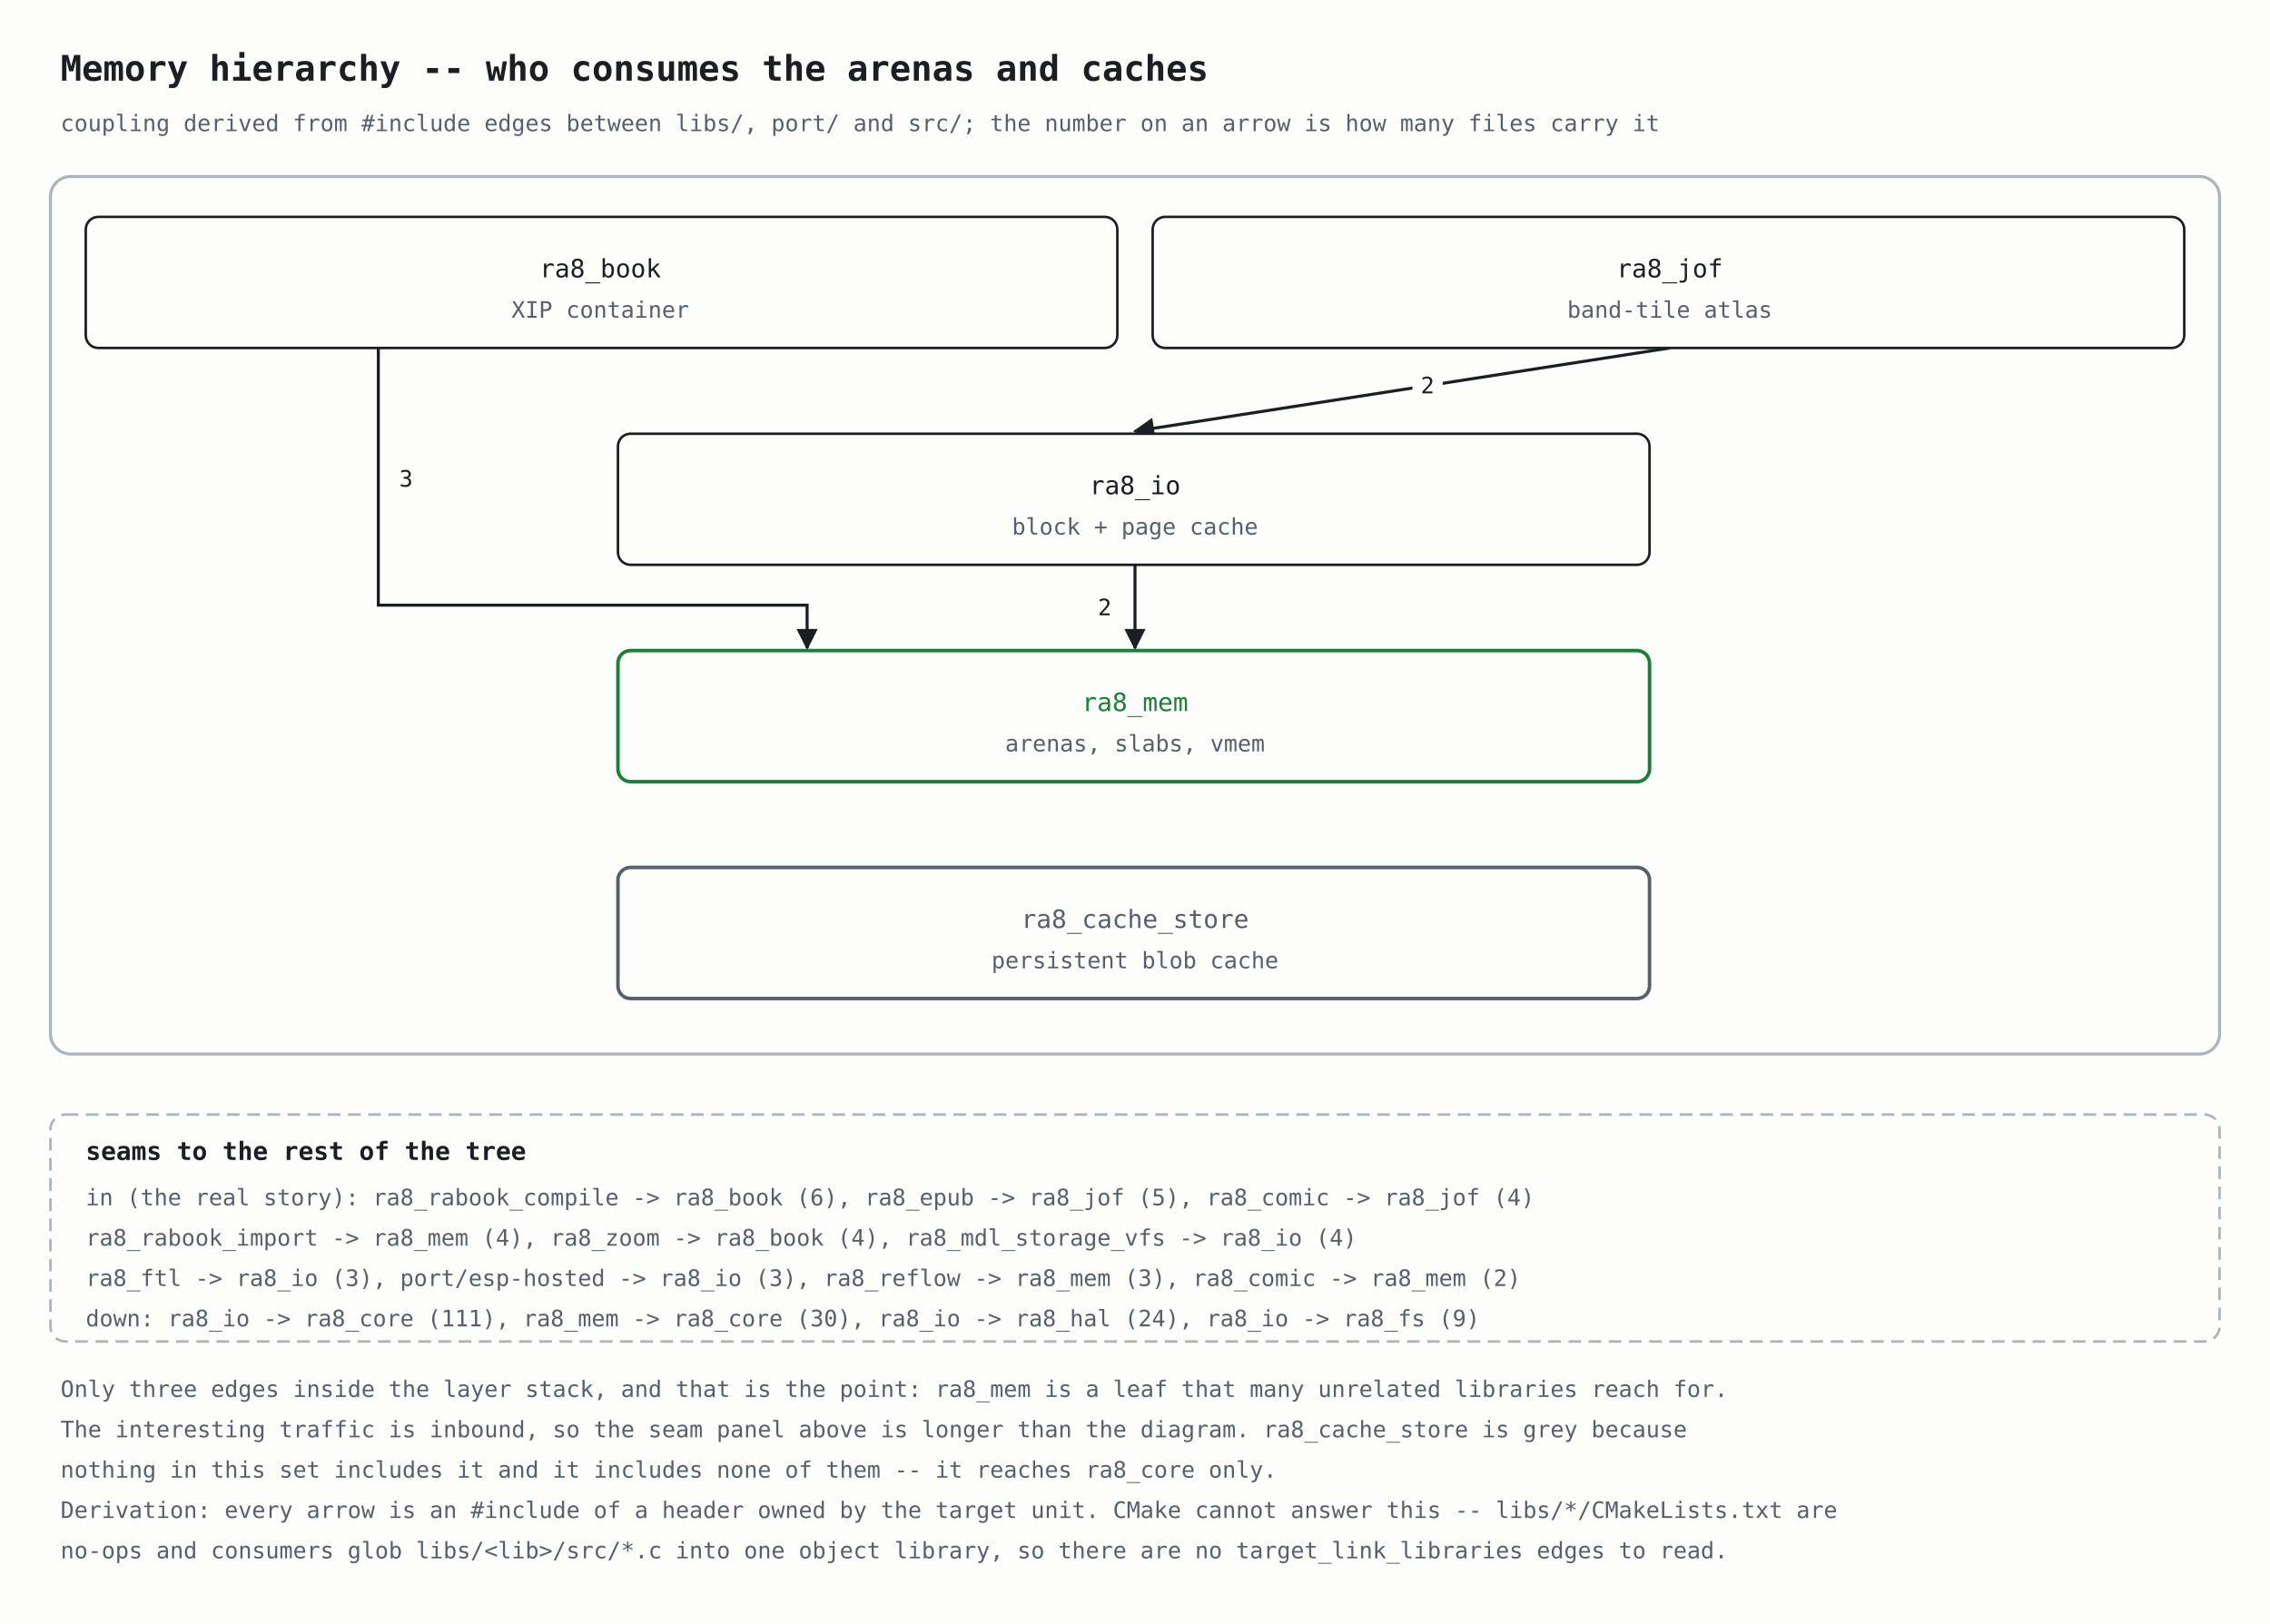
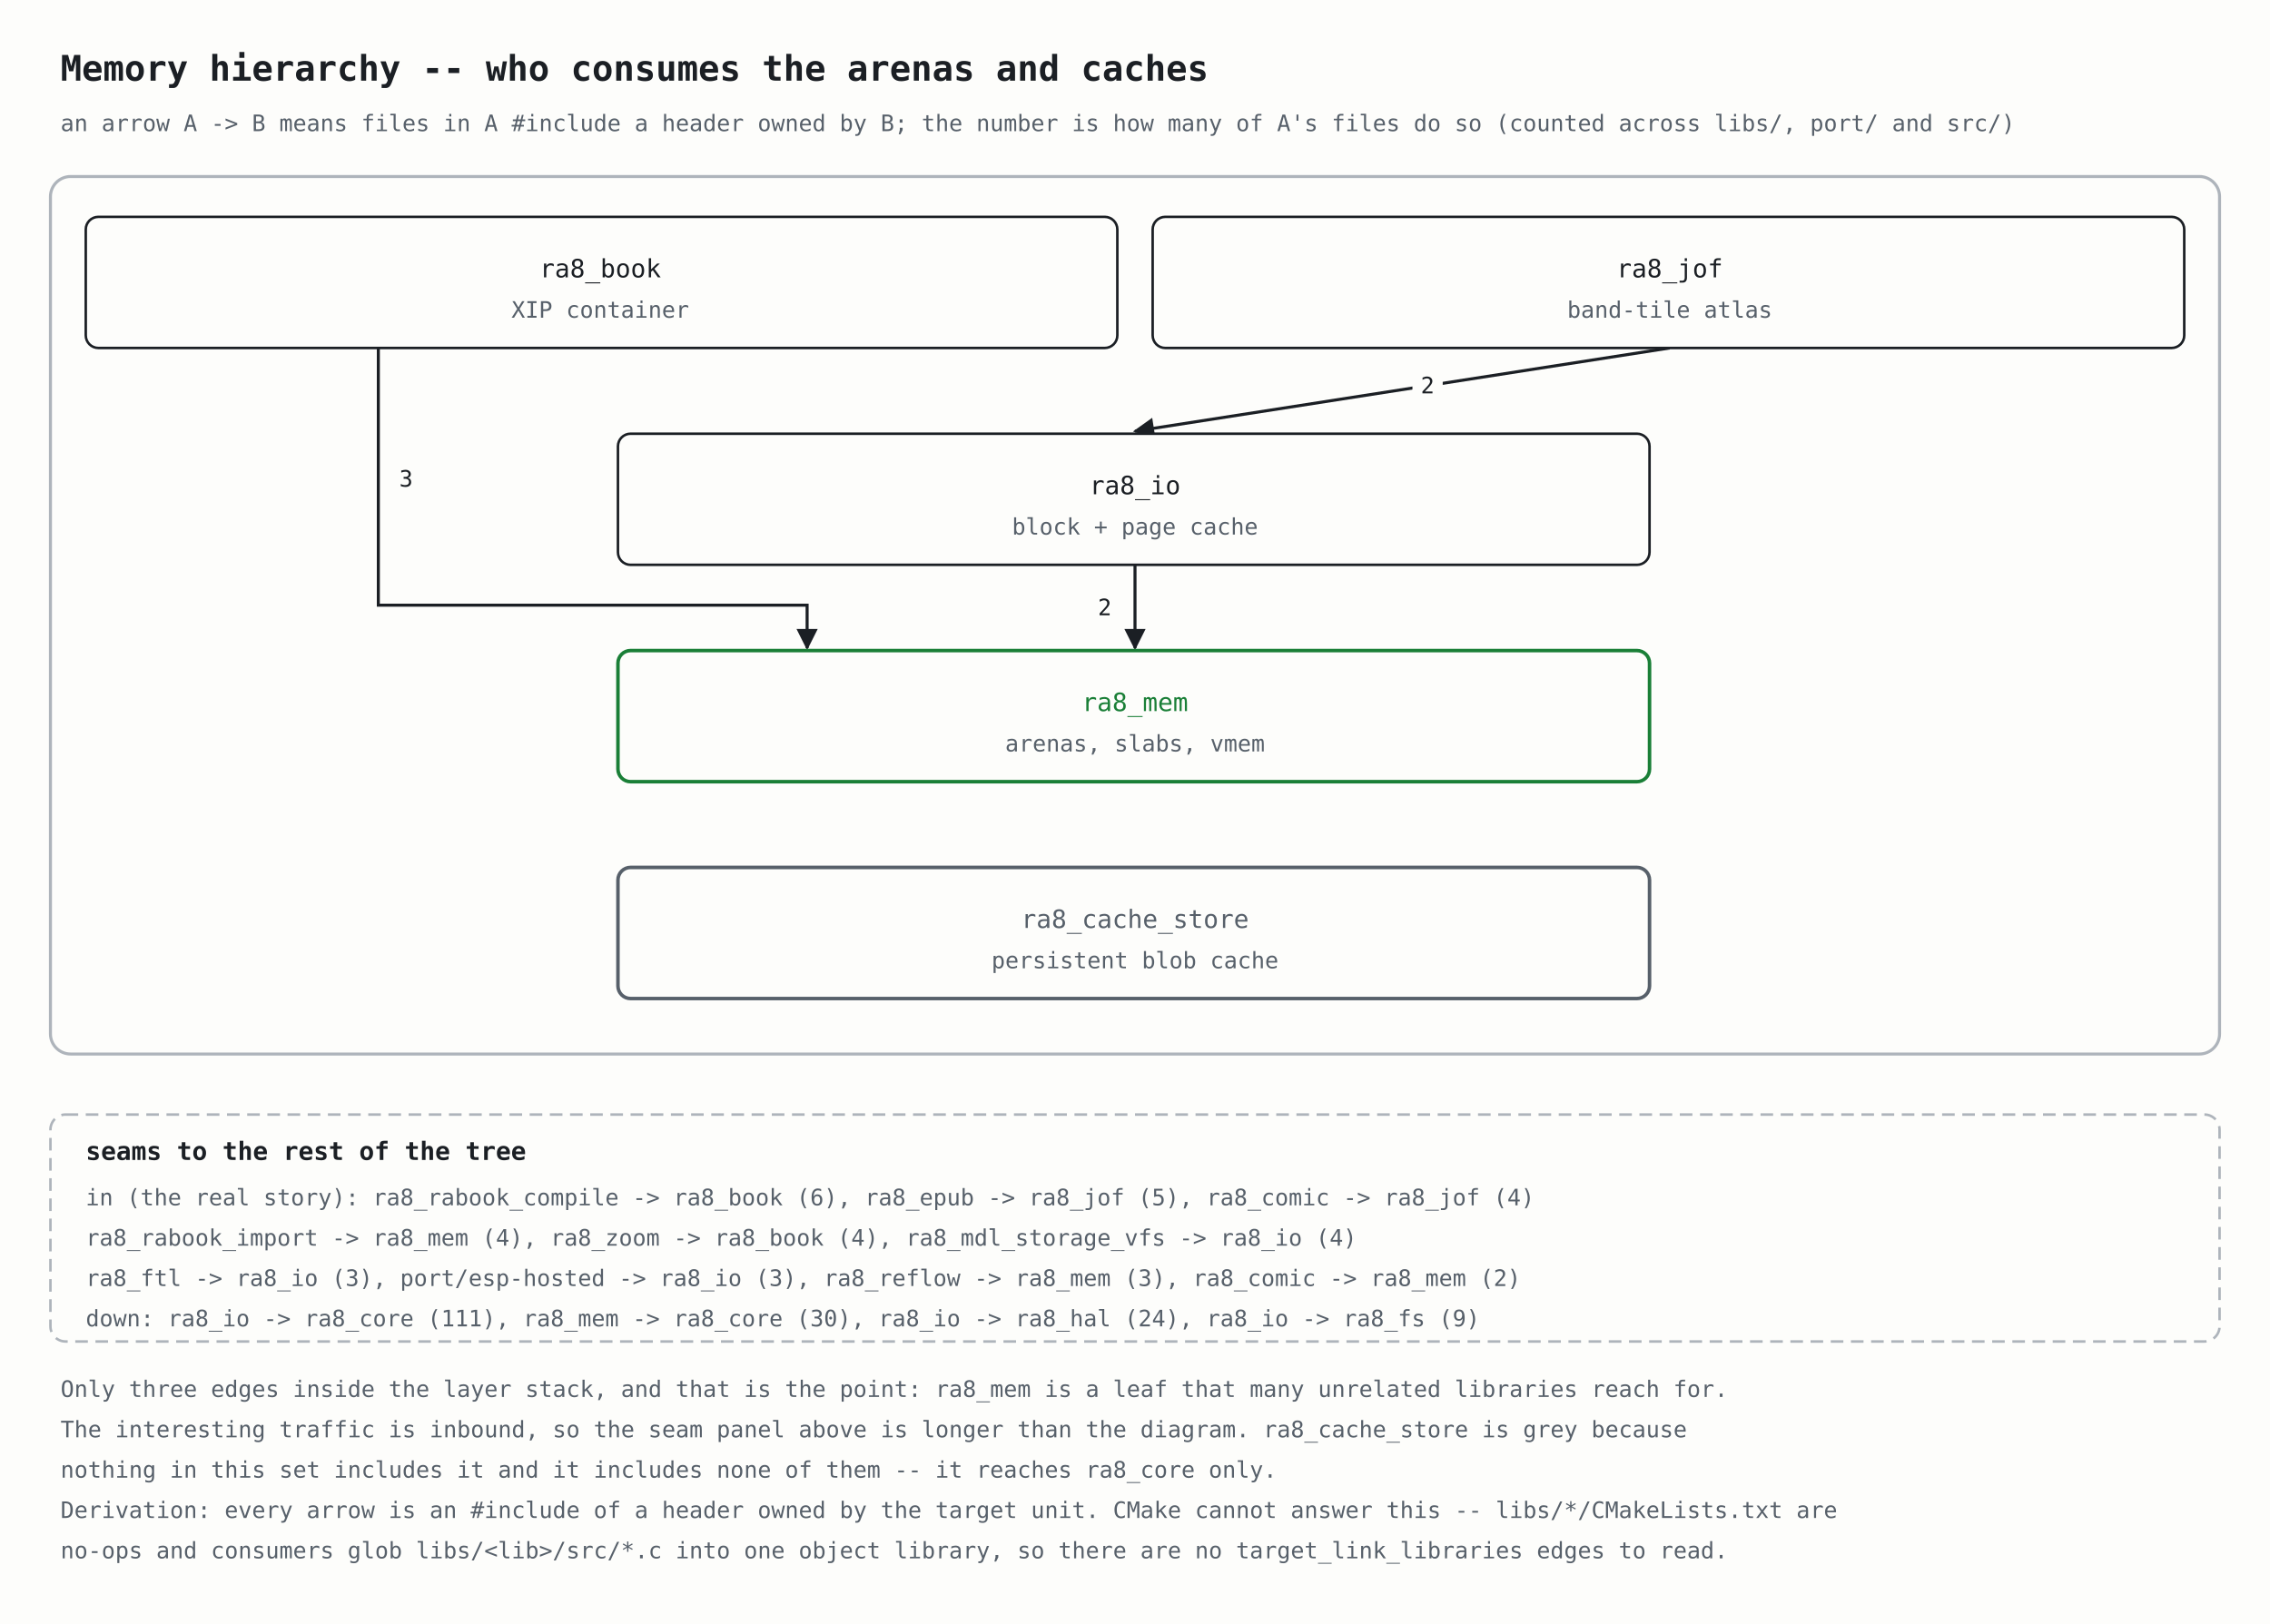
- <svg xmlns="http://www.w3.org/2000/svg" viewBox="0 0 900 644" width="900" role="img" aria-label="Memory hierarchy -- who consumes the arenas and caches. coupling derived from #include edges between libs/, port/ and src/; the number on an arrow is how many files carry it in (the real story): ra8_rabook_compile - to  ra8_book (6), ra8_epub - to  ra8_jof (5), ra8_comic - to  ra8_jof (4)       ra8_rabook_import - to  ra8_mem (4), ra8_zoom - to  ra8_book (4), ra8_mdl_storage_vfs - to  ra8_io (4)       ra8_ftl - to  ra8_io (3), port/esp-hosted - to  ra8_io (3), ra8_reflow - to  ra8_mem (3), ra8_comic - to  ra8_mem (2) down: ra8_io - to  ra8_core (111), ra8_mem - to  ra8_core (30), ra8_io - to  ra8_hal (24), ra8_io - to  ra8_fs (9) Only three edges inside the layer stack, and that is the point: ra8_mem is a leaf that many unrelated libraries reach for. The interesting traffic is inbound, so the seam panel above is longer than the diagram. ra8_cache_store is grey because nothing in this set includes it and it includes none of them -- it reaches ra8_core only. Derivation: every arrow is an #include of a header owned by the target unit. CMake cannot answer this -- libs/*/CMakeLists.txt are no-ops and consumers glob libs/ lib to /src/*.c into one object library, so there are no target_link_libraries edges to read.">
+ <svg xmlns="http://www.w3.org/2000/svg" viewBox="0 0 900 644" width="900" role="img" aria-label="Memory hierarchy -- who consumes the arenas and caches. an arrow from A to B means files in A #include a header owned by B; the number is how many of A's files do so (counted across libs/, port/ and src/) in (the real story): ra8_rabook_compile - to  ra8_book (6), ra8_epub - to  ra8_jof (5), ra8_comic - to  ra8_jof (4)       ra8_rabook_import - to  ra8_mem (4), ra8_zoom - to  ra8_book (4), ra8_mdl_storage_vfs - to  ra8_io (4)       ra8_ftl - to  ra8_io (3), port/esp-hosted - to  ra8_io (3), ra8_reflow - to  ra8_mem (3), ra8_comic - to  ra8_mem (2) down: ra8_io - to  ra8_core (111), ra8_mem - to  ra8_core (30), ra8_io - to  ra8_hal (24), ra8_io - to  ra8_fs (9) Only three edges inside the layer stack, and that is the point: ra8_mem is a leaf that many unrelated libraries reach for. The interesting traffic is inbound, so the seam panel above is longer than the diagram. ra8_cache_store is grey because nothing in this set includes it and it includes none of them -- it reaches ra8_core only. Derivation: every arrow is an #include of a header owned by the target unit. CMake cannot answer this -- libs/*/CMakeLists.txt are no-ops and consumers glob libs/ lib to /src/*.c into one object library, so there are no target_link_libraries edges to read.">
  <defs>
    <marker id="aInk" viewBox="0 0 10 10" refX="9" refY="5" markerWidth="7" markerHeight="7" orient="auto-start-reverse">
      <path d="M0,0 L10,5 L0,10 z" fill="#1b1f24" />
    </marker>
    <marker id="aAcc" viewBox="0 0 10 10" refX="9" refY="5" markerWidth="7" markerHeight="7" orient="auto-start-reverse">
      <path d="M0,0 L10,5 L0,10 z" fill="#0969da" />
    </marker>
    <marker id="aGrn" viewBox="0 0 10 10" refX="9" refY="5" markerWidth="7" markerHeight="7" orient="auto-start-reverse">
      <path d="M0,0 L10,5 L0,10 z" fill="#1a7f37" />
    </marker>
    <marker id="aWrm" viewBox="0 0 10 10" refX="9" refY="5" markerWidth="7" markerHeight="7" orient="auto-start-reverse">
      <path d="M0,0 L10,5 L0,10 z" fill="#bc4c00" />
    </marker>
  </defs>
  <rect x="0" y="0" width="900" height="644" fill="#fdfdfb" />
  <g font-family="ui-monospace,SFMono-Regular,Menlo,Consolas,monospace">
    <text x="24" y="32" fill="#1b1f24" font-size="14" font-weight="bold">Memory hierarchy -- who consumes the arenas and caches</text>
-     <text x="24" y="52" fill="#57606a" font-size="9">coupling derived from #include edges between libs/, port/ and src/; the number on an arrow is how many files carry it</text>
+     <text x="24" y="52" fill="#57606a" font-size="9">an arrow A -&gt; B means files in A #include a header owned by B; the number is how many of A's files do so (counted across libs/, port/ and src/)</text>
    <rect x="20" y="70" width="860" height="348" rx="8" fill="none" stroke="#aeb4bb" stroke-width="1.2" />
    <polyline points="150,138 150,240 320,240 320,257" fill="none" stroke="#1b1f24" stroke-width="1.2" marker-end="url(#aInk)" />
    <text x="161" y="193" text-anchor="middle" fill="#1b1f24" font-size="9">3</text>
    <line x1="662" y1="138" x2="450" y2="171" stroke="#1b1f24" stroke-width="1.2" marker-end="url(#aInk)" />
    <rect x="560" y="147" width="12" height="12" fill="#fdfdfb" />
    <text x="566" y="156" text-anchor="middle" fill="#1b1f24" font-size="9">2</text>
    <line x1="450" y1="224" x2="450" y2="257" stroke="#1b1f24" stroke-width="1.2" marker-end="url(#aInk)" />
    <text x="438" y="244" text-anchor="middle" fill="#1b1f24" font-size="9">2</text>
    <rect x="34" y="86" width="409" height="52" rx="5" fill="#fdfdfb" stroke="#1b1f24" stroke-width="1" />
    <text x="238" y="110" text-anchor="middle" fill="#1b1f24" font-size="10">ra8_book</text>
    <text x="238" y="126" text-anchor="middle" fill="#57606a" font-size="9">XIP container</text>
    <rect x="457" y="86" width="409" height="52" rx="5" fill="#fdfdfb" stroke="#1b1f24" stroke-width="1" />
    <text x="662" y="110" text-anchor="middle" fill="#1b1f24" font-size="10">ra8_jof</text>
    <text x="662" y="126" text-anchor="middle" fill="#57606a" font-size="9">band-tile atlas</text>
    <rect x="245" y="172" width="409" height="52" rx="5" fill="#fdfdfb" stroke="#1b1f24" stroke-width="1" />
    <text x="450" y="196" text-anchor="middle" fill="#1b1f24" font-size="10">ra8_io</text>
    <text x="450" y="212" text-anchor="middle" fill="#57606a" font-size="9">block + page cache</text>
    <rect x="245" y="258" width="409" height="52" rx="5" fill="#fdfdfb" stroke="#1a7f37" stroke-width="1.4" />
    <text x="450" y="282" text-anchor="middle" fill="#1a7f37" font-size="10">ra8_mem</text>
    <text x="450" y="298" text-anchor="middle" fill="#57606a" font-size="9">arenas, slabs, vmem</text>
    <rect x="245" y="344" width="409" height="52" rx="5" fill="#fdfdfb" stroke="#57606a" stroke-width="1.4" />
    <text x="450" y="368" text-anchor="middle" fill="#57606a" font-size="10">ra8_cache_store</text>
    <text x="450" y="384" text-anchor="middle" fill="#57606a" font-size="9">persistent blob cache</text>
    <rect x="20" y="442" width="860" height="90" rx="6" fill="none" stroke="#aeb4bb" stroke-width="1" stroke-dasharray="5 3" />
    <text x="34" y="460" fill="#1b1f24" font-size="10" font-weight="bold">seams to the rest of the tree</text>
    <text x="34" y="478" fill="#57606a" font-size="9">in (the real story): ra8_rabook_compile -&gt; ra8_book (6), ra8_epub -&gt; ra8_jof (5), ra8_comic -&gt; ra8_jof (4)</text>
    <text x="34" y="494" fill="#57606a" font-size="9">      ra8_rabook_import -&gt; ra8_mem (4), ra8_zoom -&gt; ra8_book (4), ra8_mdl_storage_vfs -&gt; ra8_io (4)</text>
    <text x="34" y="510" fill="#57606a" font-size="9">      ra8_ftl -&gt; ra8_io (3), port/esp-hosted -&gt; ra8_io (3), ra8_reflow -&gt; ra8_mem (3), ra8_comic -&gt; ra8_mem (2)</text>
    <text x="34" y="526" fill="#57606a" font-size="9">down: ra8_io -&gt; ra8_core (111), ra8_mem -&gt; ra8_core (30), ra8_io -&gt; ra8_hal (24), ra8_io -&gt; ra8_fs (9)</text>
    <text x="24" y="554" fill="#57606a" font-size="9">Only three edges inside the layer stack, and that is the point: ra8_mem is a leaf that many unrelated libraries reach for.</text>
    <text x="24" y="570" fill="#57606a" font-size="9">The interesting traffic is inbound, so the seam panel above is longer than the diagram. ra8_cache_store is grey because</text>
    <text x="24" y="586" fill="#57606a" font-size="9">nothing in this set includes it and it includes none of them -- it reaches ra8_core only.</text>
    <text x="24" y="602" fill="#57606a" font-size="9">Derivation: every arrow is an #include of a header owned by the target unit. CMake cannot answer this -- libs/*/CMakeLists.txt are</text>
    <text x="24" y="618" fill="#57606a" font-size="9">no-ops and consumers glob libs/&lt;lib&gt;/src/*.c into one object library, so there are no target_link_libraries edges to read.</text>
  </g>
</svg>
